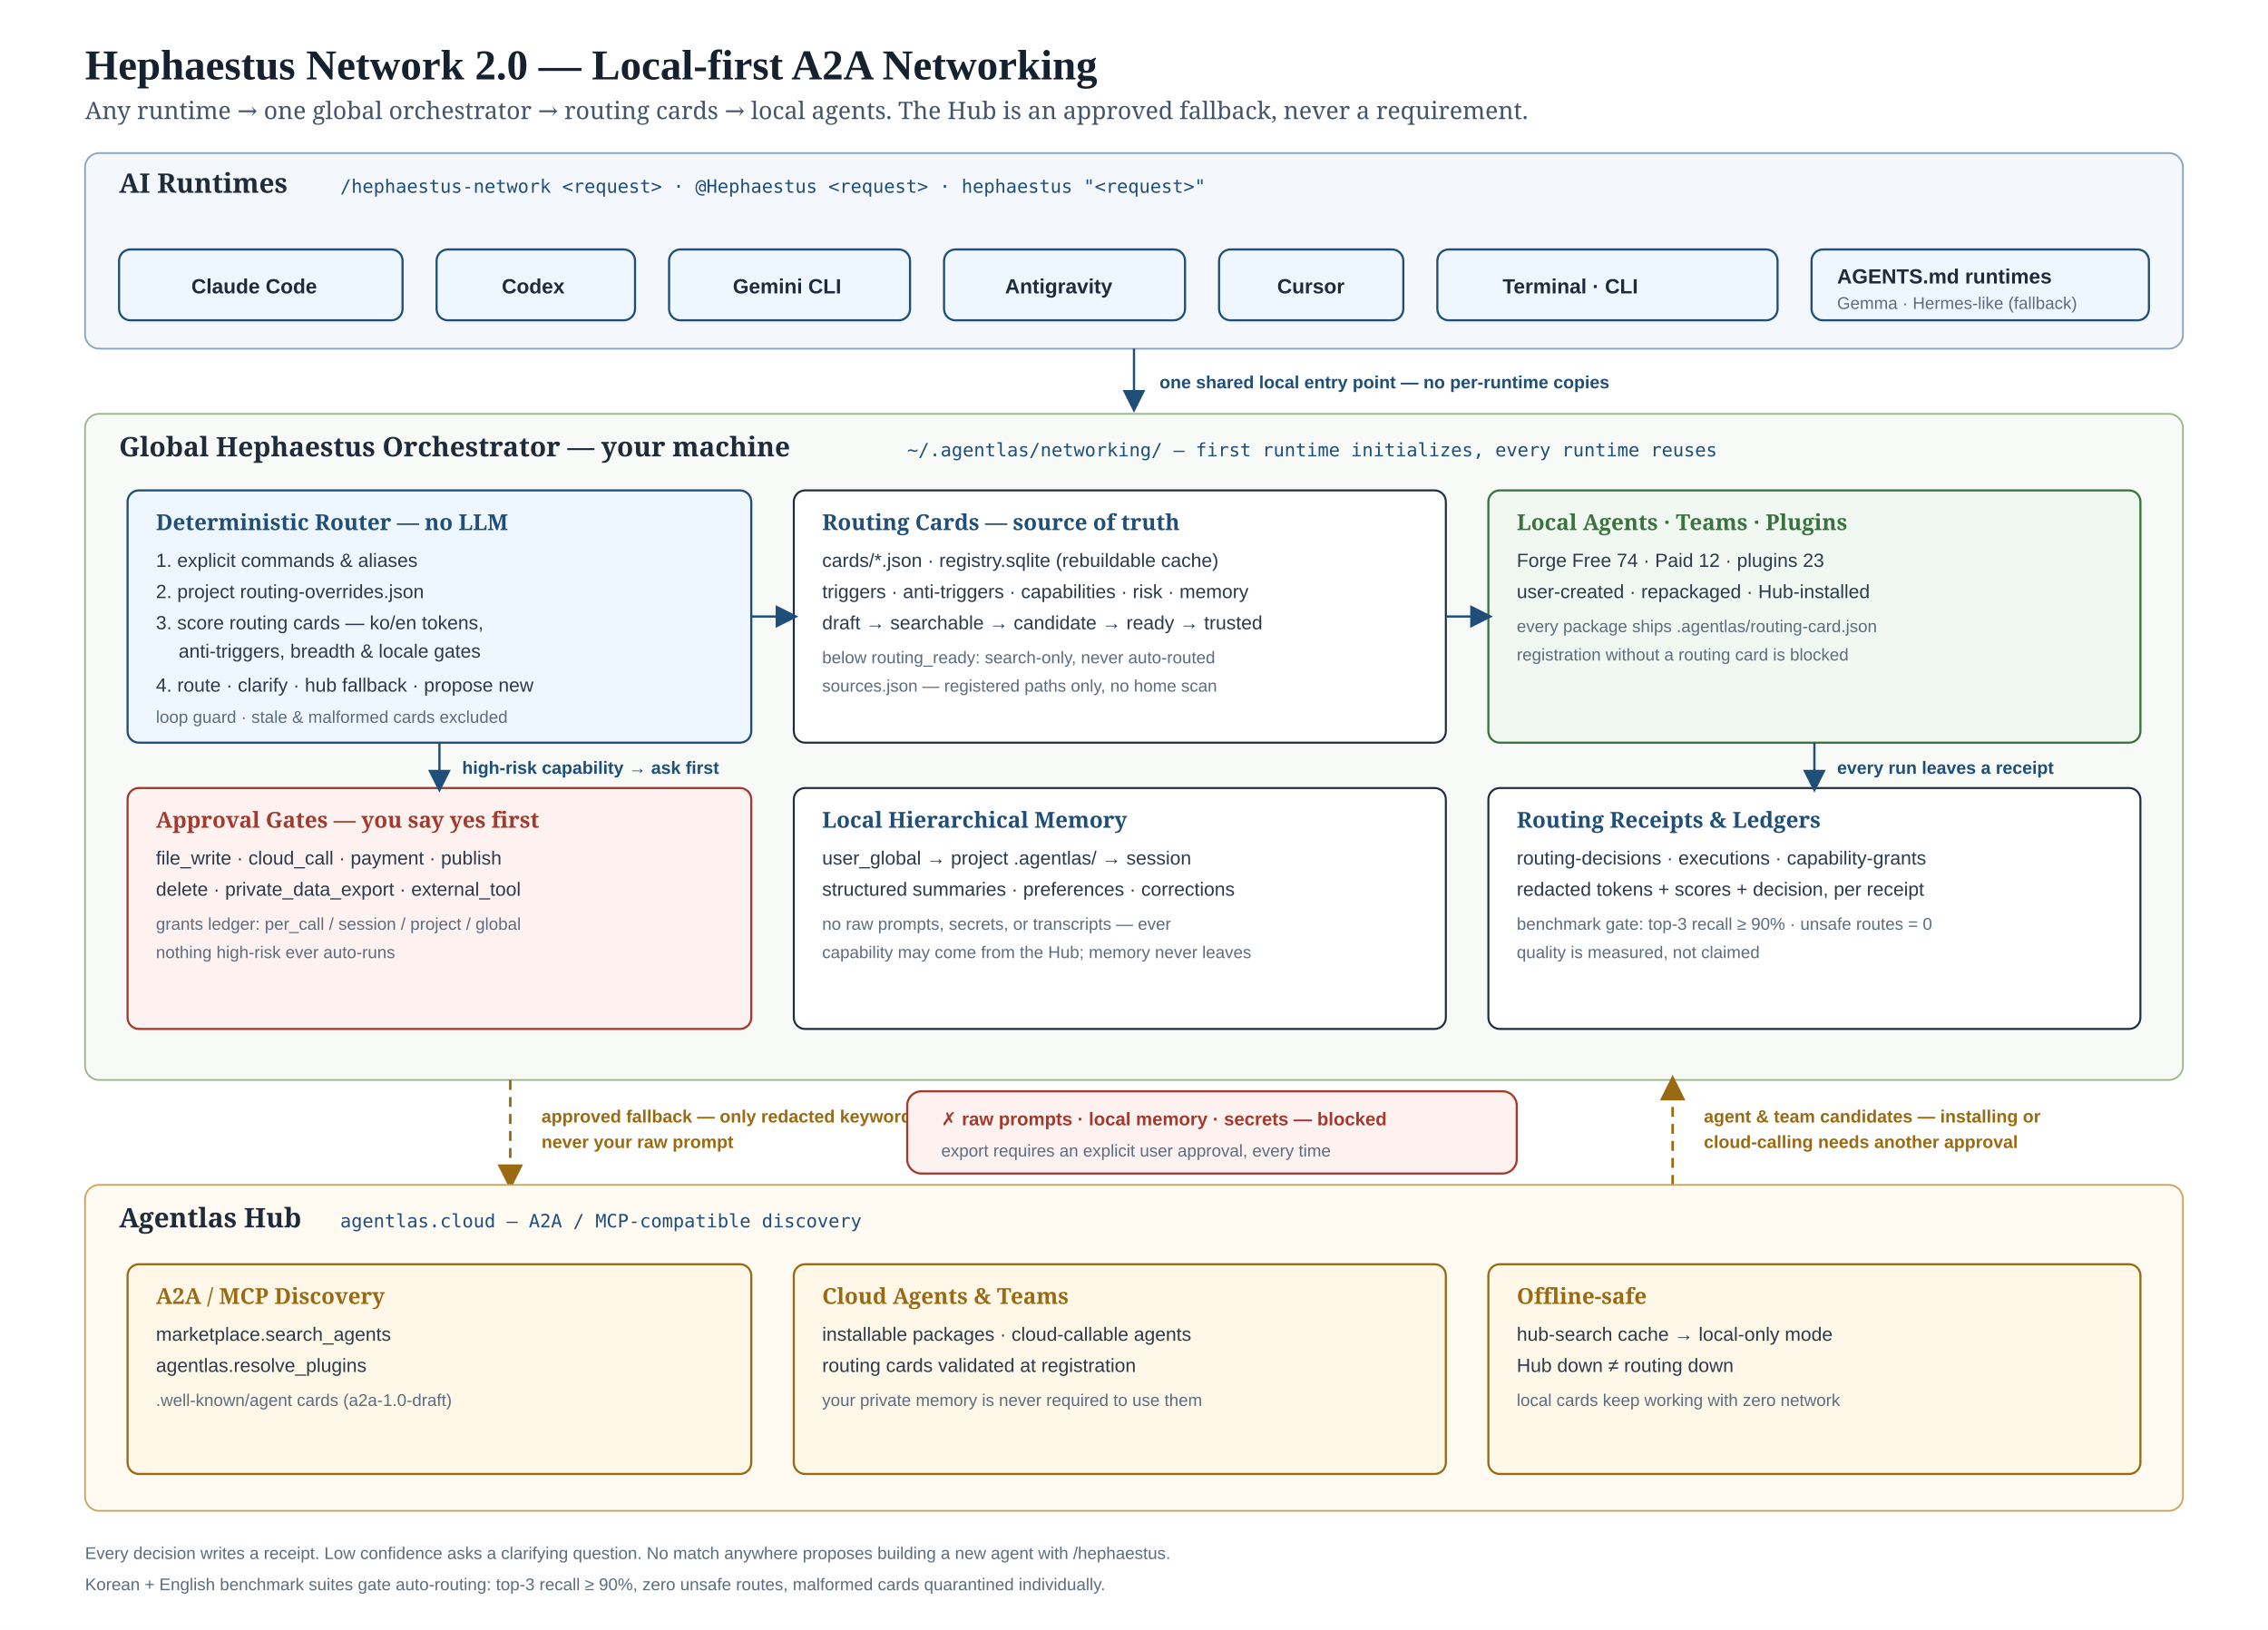
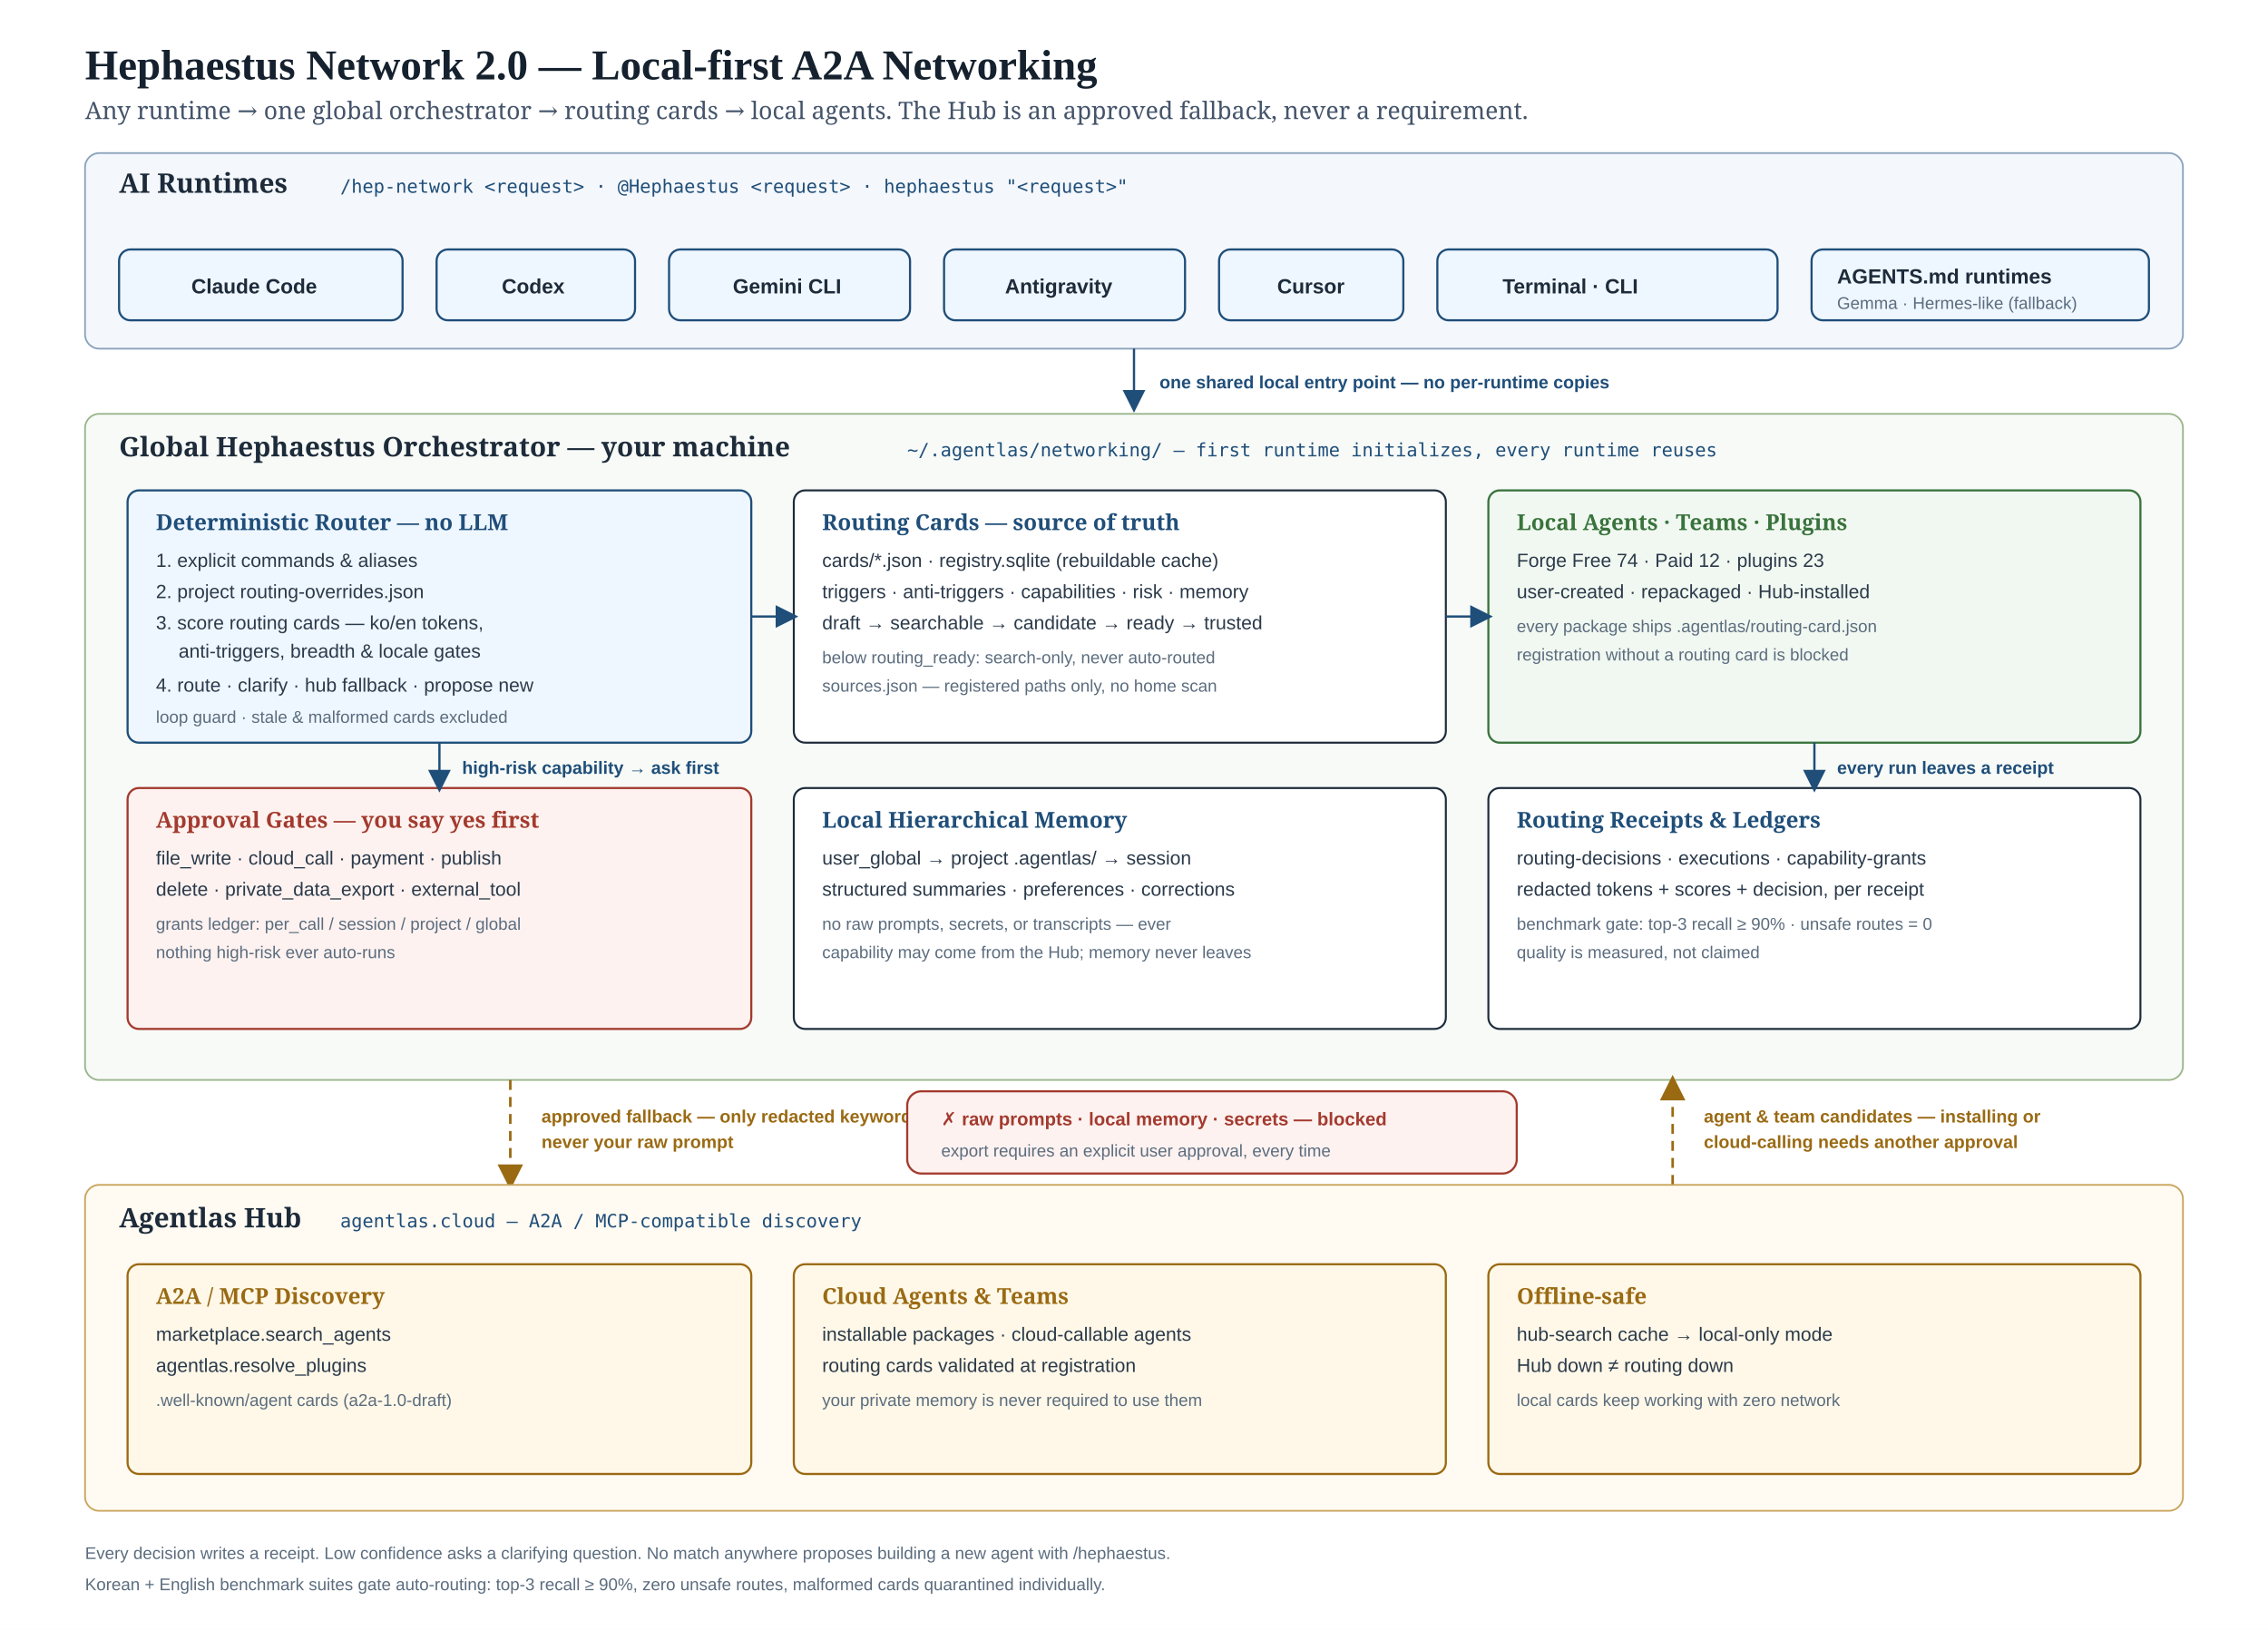
<svg xmlns="http://www.w3.org/2000/svg" width="1600" height="1150" viewBox="0 0 1600 1150" fill="none" role="img" aria-labelledby="title desc">
  <defs>
    <marker id="arrow" markerWidth="10" markerHeight="10" refX="8" refY="5" orient="auto" markerUnits="strokeWidth">
      <path d="M0,0 L10,5 L0,10 Z" fill="#1f4e79" />
    </marker>
    <marker id="arrowGold" markerWidth="10" markerHeight="10" refX="8" refY="5" orient="auto" markerUnits="strokeWidth">
      <path d="M0,0 L10,5 L0,10 Z" fill="#9a6a13" />
    </marker>
    <style>
      .bg { fill: #ffffff; }
      .layer { fill: #f4f7fb; stroke: #8aa3bd; stroke-width: 1.2; }
      .layer2 { fill: #f7faf7; stroke: #9ab58c; stroke-width: 1.2; }
      .layer3 { fill: #fffaf2; stroke: #c9a45c; stroke-width: 1.2; }
      .boxBlue { fill: #eef6ff; stroke: #1f4e79; stroke-width: 1.5; }
      .boxGreen { fill: #f1f8f1; stroke: #39733c; stroke-width: 1.5; }
      .boxGold { fill: #fff8e8; stroke: #9a6a13; stroke-width: 1.5; }
      .boxRed { fill: #fdf2f0; stroke: #a33a2e; stroke-width: 1.5; }
      .boxWhite { fill: #ffffff; stroke: #1d2b3a; stroke-width: 1.4; }
      .title { font: 700 30px "Georgia", "Times New Roman", serif; fill: #15212e; }
      .subtitle { font: 400 17px "Georgia", serif; fill: #44546a; }
      .h { font: 700 19px "Georgia", serif; fill: #1d2b3a; }
      .h2 { font: 700 15.5px "Georgia", serif; fill: #1f4e79; }
      .h2g { font: 700 15.5px "Georgia", serif; fill: #39733c; }
      .h2r { font: 700 15.5px "Georgia", serif; fill: #a33a2e; }
      .h2o { font: 700 15.5px "Georgia", serif; fill: #9a6a13; }
      .t { font: 400 13.5px "Helvetica Neue", Arial, sans-serif; fill: #2b3a4a; }
      .tc { font: 600 14.5px "Helvetica Neue", Arial, sans-serif; fill: #1d2b3a; }
      .ts { font: 400 12px "Helvetica Neue", Arial, sans-serif; fill: #5b6c7e; }
      .mono { font: 500 13px "SF Mono", "Menlo", monospace; fill: #1f4e79; }
      .edge { stroke: #1f4e79; stroke-width: 1.6; marker-end: url(#arrow); }
      .edgeGold { stroke: #9a6a13; stroke-width: 1.8; stroke-dasharray: 7 5; marker-end: url(#arrowGold); }
      .lbl { font: 600 12.5px "Helvetica Neue", Arial, sans-serif; fill: #1f4e79; }
      .lblGold { font: 600 12.5px "Helvetica Neue", Arial, sans-serif; fill: #9a6a13; }
      .lblRed { font: 600 13px "Helvetica Neue", Arial, sans-serif; fill: #a33a2e; }
    </style>
  </defs>
  <rect class="bg" width="1600" height="1150" />
  <text class="title" x="60" y="56">Hephaestus Network 2.0 — Local-first A2A Networking</text>
  <text class="subtitle" x="60" y="84">Any runtime → one global orchestrator → routing cards → local agents. The Hub is an approved fallback, never a requirement.</text>
  <rect class="layer" x="60" y="108" width="1480" height="138" rx="10" />
  <text class="h" x="84" y="136">AI Runtimes</text>
-   <text class="mono" x="240" y="136">/hephaestus-network &lt;request&gt;  ·  @Hephaestus &lt;request&gt;  ·  hephaestus "&lt;request&gt;"</text>
+   <text class="mono" x="240" y="136">/hep-network &lt;request&gt;  ·  @Hephaestus &lt;request&gt;  ·  hephaestus "&lt;request&gt;"</text>
  <rect class="boxBlue" x="84" y="176" width="200" height="50" rx="8" />
  <text class="tc" x="135" y="207">Claude Code</text>
  <rect class="boxBlue" x="308" y="176" width="140" height="50" rx="8" />
  <text class="tc" x="354" y="207">Codex</text>
  <rect class="boxBlue" x="472" y="176" width="170" height="50" rx="8" />
  <text class="tc" x="517" y="207">Gemini CLI</text>
  <rect class="boxBlue" x="666" y="176" width="170" height="50" rx="8" />
  <text class="tc" x="709" y="207">Antigravity</text>
  <rect class="boxBlue" x="860" y="176" width="130" height="50" rx="8" />
  <text class="tc" x="901" y="207">Cursor</text>
  <rect class="boxBlue" x="1014" y="176" width="240" height="50" rx="8" />
  <text class="tc" x="1060" y="207">Terminal · CLI</text>
  <rect class="boxBlue" x="1278" y="176" width="238" height="50" rx="8" />
  <text class="tc" x="1296" y="200">AGENTS.md runtimes</text>
  <text class="ts" x="1296" y="218">Gemma · Hermes-like (fallback)</text>
  <line class="edge" x1="800" y1="246" x2="800" y2="288" />
  <text class="lbl" x="818" y="274">one shared local entry point — no per-runtime copies</text>
  <rect class="layer2" x="60" y="292" width="1480" height="470" rx="10" />
  <text class="h" x="84" y="322">Global Hephaestus Orchestrator — your machine</text>
  <text class="mono" x="640" y="322">~/.agentlas/networking/ — first runtime initializes, every runtime reuses</text>
  <rect class="boxBlue" x="90" y="346" width="440" height="178" rx="8" />
  <text class="h2" x="110" y="374">Deterministic Router — no LLM</text>
  <text class="t" x="110" y="400">1. explicit commands &amp; aliases</text>
  <text class="t" x="110" y="422">2. project routing-overrides.json</text>
  <text class="t" x="110" y="444">3. score routing cards — ko/en tokens,</text>
  <text class="t" x="126" y="464">anti-triggers, breadth &amp; locale gates</text>
  <text class="t" x="110" y="488">4. route · clarify · hub fallback · propose new</text>
  <text class="ts" x="110" y="510">loop guard · stale &amp; malformed cards excluded</text>
  <rect class="boxWhite" x="560" y="346" width="460" height="178" rx="8" />
  <text class="h2" x="580" y="374">Routing Cards — source of truth</text>
  <text class="t" x="580" y="400">cards/*.json  ·  registry.sqlite (rebuildable cache)</text>
  <text class="t" x="580" y="422">triggers · anti-triggers · capabilities · risk · memory</text>
  <text class="t" x="580" y="444">draft → searchable → candidate → ready → trusted</text>
  <text class="ts" x="580" y="468">below routing_ready: search-only, never auto-routed</text>
  <text class="ts" x="580" y="488">sources.json — registered paths only, no home scan</text>
  <rect class="boxGreen" x="1050" y="346" width="460" height="178" rx="8" />
  <text class="h2g" x="1070" y="374">Local Agents · Teams · Plugins</text>
  <text class="t" x="1070" y="400">Forge Free 74 · Paid 12 · plugins 23</text>
  <text class="t" x="1070" y="422">user-created · repackaged · Hub-installed</text>
  <text class="ts" x="1070" y="446">every package ships .agentlas/routing-card.json</text>
  <text class="ts" x="1070" y="466">registration without a routing card is blocked</text>
  <rect class="boxRed" x="90" y="556" width="440" height="170" rx="8" />
  <text class="h2r" x="110" y="584">Approval Gates — you say yes first</text>
  <text class="t" x="110" y="610">file_write · cloud_call · payment · publish</text>
  <text class="t" x="110" y="632">delete · private_data_export · external_tool</text>
  <text class="ts" x="110" y="656">grants ledger: per_call / session / project / global</text>
  <text class="ts" x="110" y="676">nothing high-risk ever auto-runs</text>
  <rect class="boxWhite" x="560" y="556" width="460" height="170" rx="8" />
  <text class="h2" x="580" y="584">Local Hierarchical Memory</text>
  <text class="t" x="580" y="610">user_global → project .agentlas/ → session</text>
  <text class="t" x="580" y="632">structured summaries · preferences · corrections</text>
  <text class="ts" x="580" y="656">no raw prompts, secrets, or transcripts — ever</text>
  <text class="ts" x="580" y="676">capability may come from the Hub; memory never leaves</text>
  <rect class="boxWhite" x="1050" y="556" width="460" height="170" rx="8" />
  <text class="h2" x="1070" y="584">Routing Receipts &amp; Ledgers</text>
  <text class="t" x="1070" y="610">routing-decisions · executions · capability-grants</text>
  <text class="t" x="1070" y="632">redacted tokens + scores + decision, per receipt</text>
  <text class="ts" x="1070" y="656">benchmark gate: top-3 recall ≥ 90% · unsafe routes = 0</text>
  <text class="ts" x="1070" y="676">quality is measured, not claimed</text>
  <line class="edge" x1="530" y1="435" x2="560" y2="435" />
  <line class="edge" x1="1020" y1="435" x2="1050" y2="435" />
  <line class="edge" x1="310" y1="524" x2="310" y2="556" />
  <text class="lbl" x="326" y="546">high-risk capability → ask first</text>
  <line class="edge" x1="1280" y1="524" x2="1280" y2="556" />
  <text class="lbl" x="1296" y="546">every run leaves a receipt</text>
  <line class="edgeGold" x1="360" y1="762" x2="360" y2="836" />
  <text class="lblGold" x="382" y="792">approved fallback — only redacted keywords,</text>
  <text class="lblGold" x="382" y="810">never your raw prompt</text>
  <rect class="boxRed" x="640" y="770" width="430" height="58" rx="10" />
  <text class="lblRed" x="664" y="794">✗ raw prompts · local memory · secrets — blocked</text>
  <text class="ts" x="664" y="816">export requires an explicit user approval, every time</text>
  <line class="edgeGold" x1="1180" y1="836" x2="1180" y2="762" />
  <text class="lblGold" x="1202" y="792">agent &amp; team candidates — installing or</text>
  <text class="lblGold" x="1202" y="810">cloud-calling needs another approval</text>
  <rect class="layer3" x="60" y="836" width="1480" height="230" rx="10" />
  <text class="h" x="84" y="866">Agentlas Hub</text>
  <text class="mono" x="240" y="866">agentlas.cloud — A2A / MCP-compatible discovery</text>
  <rect class="boxGold" x="90" y="892" width="440" height="148" rx="8" />
  <text class="h2o" x="110" y="920">A2A / MCP Discovery</text>
  <text class="t" x="110" y="946">marketplace.search_agents</text>
  <text class="t" x="110" y="968">agentlas.resolve_plugins</text>
  <text class="ts" x="110" y="992">.well-known/agent cards (a2a-1.0-draft)</text>
  <rect class="boxGold" x="560" y="892" width="460" height="148" rx="8" />
  <text class="h2o" x="580" y="920">Cloud Agents &amp; Teams</text>
  <text class="t" x="580" y="946">installable packages · cloud-callable agents</text>
  <text class="t" x="580" y="968">routing cards validated at registration</text>
  <text class="ts" x="580" y="992">your private memory is never required to use them</text>
  <rect class="boxGold" x="1050" y="892" width="460" height="148" rx="8" />
  <text class="h2o" x="1070" y="920">Offline-safe</text>
  <text class="t" x="1070" y="946">hub-search cache → local-only mode</text>
  <text class="t" x="1070" y="968">Hub down ≠ routing down</text>
  <text class="ts" x="1070" y="992">local cards keep working with zero network</text>
  <text class="ts" x="60" y="1100">Every decision writes a receipt. Low confidence asks a clarifying question. No match anywhere proposes building a new agent with /hephaestus.</text>
  <text class="ts" x="60" y="1122">Korean + English benchmark suites gate auto-routing: top-3 recall ≥ 90%, zero unsafe routes, malformed cards quarantined individually.</text>
</svg>
